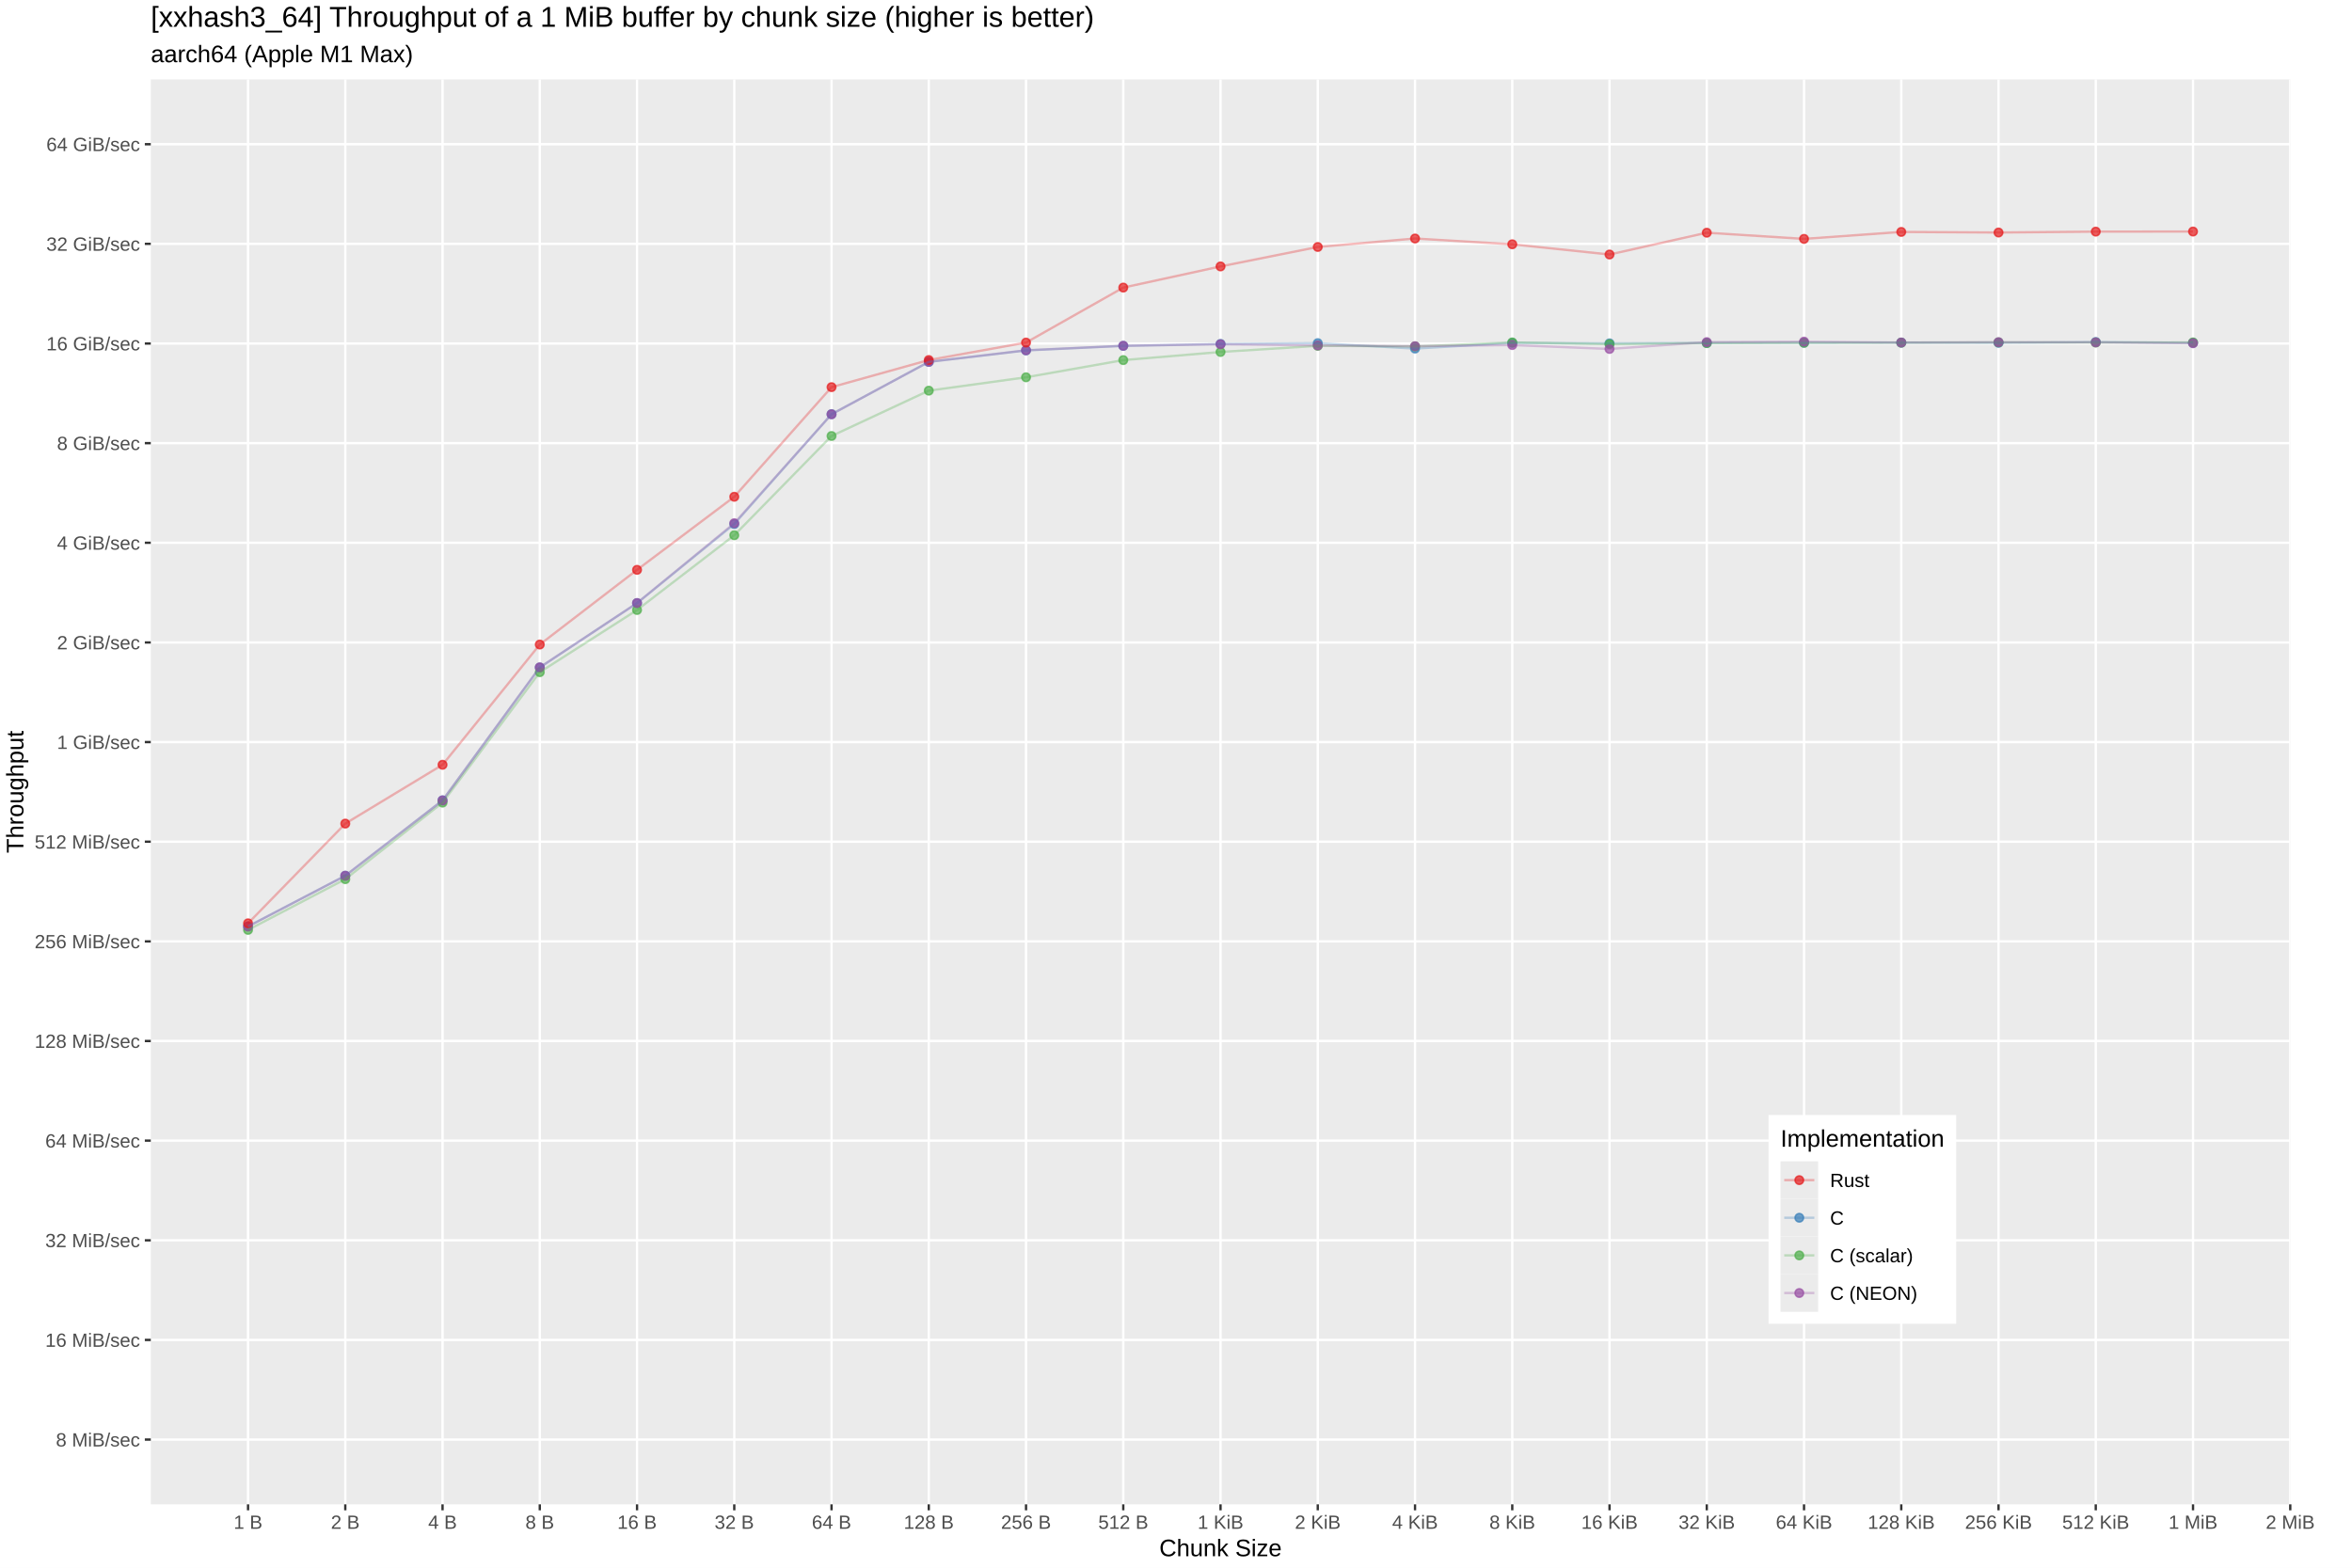
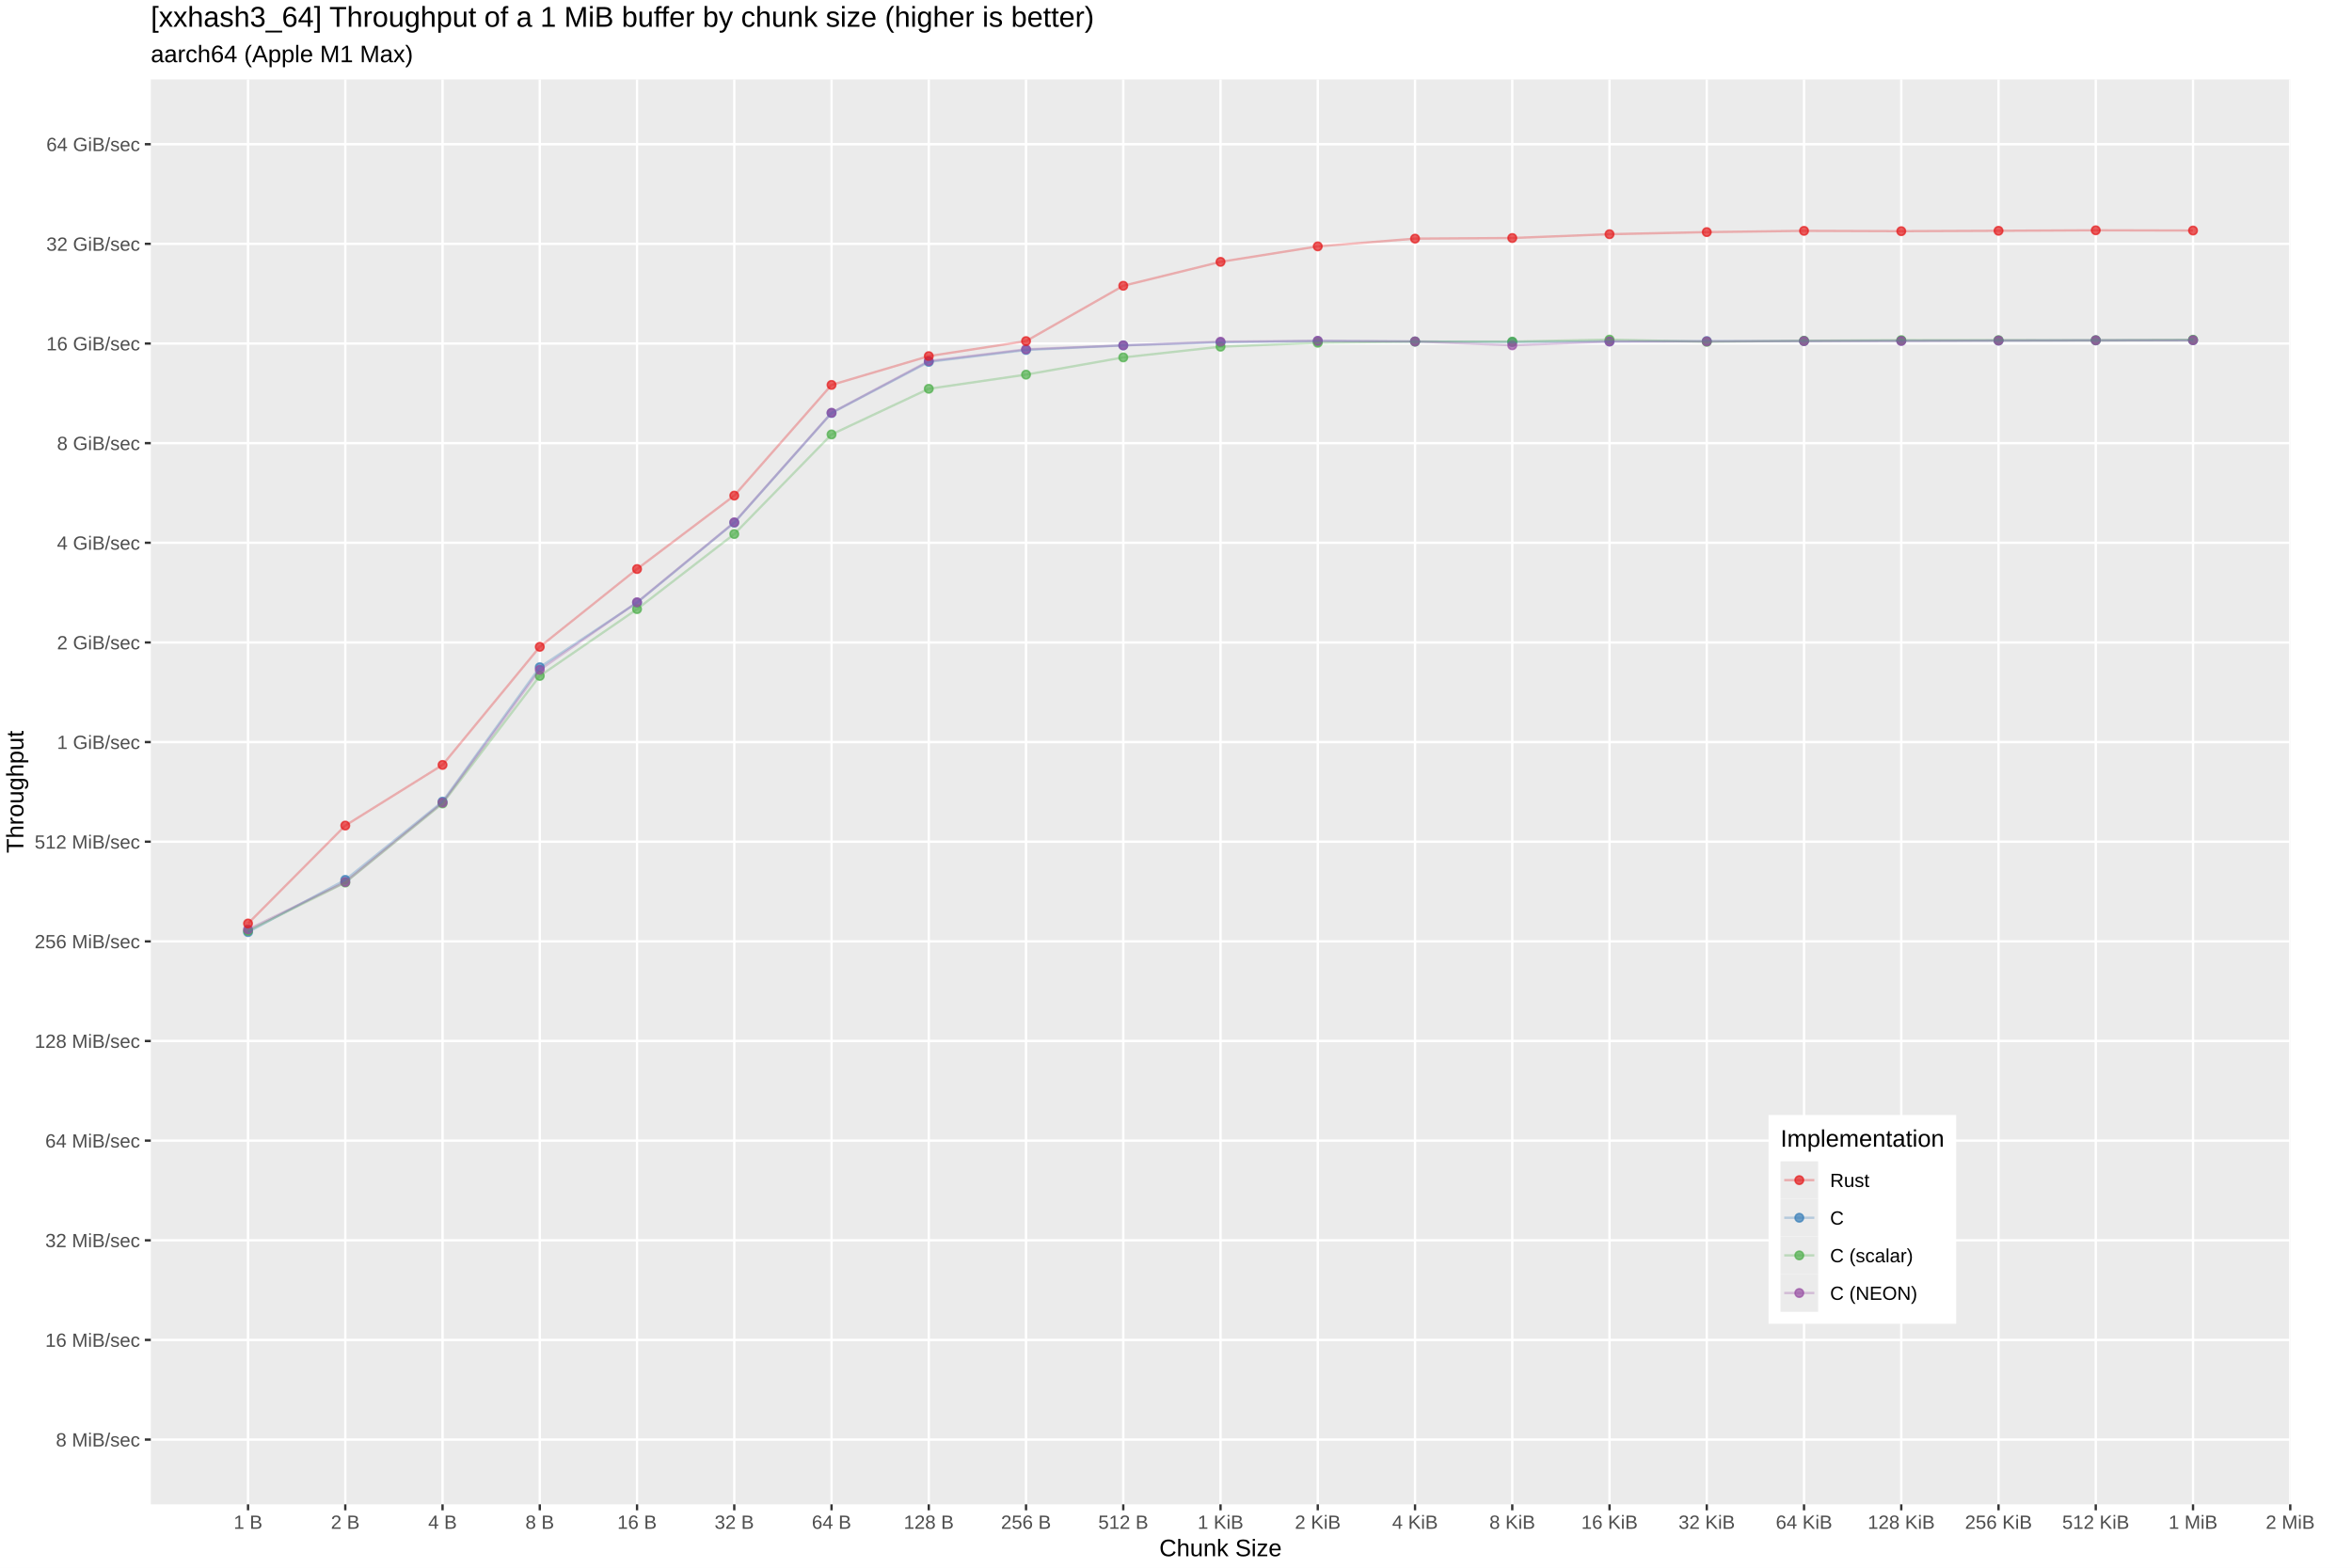
<svg xmlns="http://www.w3.org/2000/svg" width="1440" height="960" class="svglite" viewBox="0 0 1080 720">
  <defs>
    <style>
      .svglite line,.svglite polyline,.svglite polygon,.svglite path,.svglite circle{fill:none;stroke:#000000;stroke-linecap:round;stroke-linejoin:round;stroke-miterlimit:10.00}.svglite text{white-space:pre}
    </style>
  </defs>
  <rect width="100%" height="100%" style="stroke-linecap:round;stroke-linejoin:round;stroke-miterlimit:10.00;stroke:none;fill:#FFFFFF" />
  <defs>
    <clipPath id="cpMC4wMHwxMDgwLjAwfDAuMDB8NzIwLjAw">
      <path d="M0 0h1080v720H0z" />
    </clipPath>
  </defs>
  <g clip-path="url(#cpMC4wMHwxMDgwLjAwfDAuMDB8NzIwLjAw)">
    <path d="M0 0h1080v720H0z" style="stroke-width:1.07;stroke:#FFFFFF;fill:#FFFFFF" />
  </g>
  <defs>
    <clipPath id="cpNjkuMjR8MTA1MS42NXwzNi41MHw2OTAuOTE=">
      <path d="M69.24 36.5h982.41v654.42H69.24z" />
    </clipPath>
  </defs>
  <g clip-path="url(#cpNjkuMjR8MTA1MS42NXwzNi41MHw2OTAuOTE=)">
    <path d="M69.24 36.5h982.41v654.42H69.24z" style="stroke-width:1.07;stroke:none;fill:#EBEBEB" />
    <path d="M69.24 661.16h982.41M69.24 615.4h982.41M69.24 569.64h982.41M69.24 523.87h982.41M69.24 478.11h982.41M69.24 432.35h982.41M69.24 386.58h982.41M69.24 340.82h982.41M69.24 295.06h982.41M69.24 249.29h982.41M69.24 203.53h982.41M69.24 157.77h982.41M69.24 112h982.41M69.24 66.24h982.41M113.9 690.91V36.5m44.65 654.41V36.5m44.66 654.41V36.5m44.65 654.41V36.5m44.66 654.41V36.5m44.65 654.41V36.5m44.66 654.41V36.5m44.65 654.41V36.5m44.66 654.41V36.5m44.65 654.41V36.5m44.66 654.41V36.5m44.65 654.41V36.5m44.66 654.41V36.5m44.65 654.41V36.5m44.66 654.41V36.5m44.65 654.41V36.5m44.66 654.41V36.5m44.65 654.41V36.5m44.66 654.41V36.5m44.65 654.41V36.5M1007 690.91V36.5m44.65 654.41V36.5" style="stroke-width:1.07;stroke:#FFFFFF;stroke-linecap:butt" />
-     <circle cx="1007" cy="157.45" r="1.95" style="stroke-width:0.71;stroke:#377EB8;stroke-opacity:0.70;fill:#377EB8;fill-opacity:0.70" />
-     <circle cx="1007" cy="157.27" r="1.95" style="stroke-width:0.71;stroke:#4DAF4A;stroke-opacity:0.70;fill:#4DAF4A;fill-opacity:0.70" />
-     <circle cx="1007" cy="157.64" r="1.95" style="stroke-width:0.71;stroke:#984EA3;stroke-opacity:0.70;fill:#984EA3;fill-opacity:0.70" />
-     <circle cx="1007" cy="106.34" r="1.95" style="stroke-width:0.71;stroke:#E41A1C;stroke-opacity:0.70;fill:#E41A1C;fill-opacity:0.70" />
-     <circle cx="962.34" cy="157.09" r="1.95" style="stroke-width:0.71;stroke:#377EB8;stroke-opacity:0.70;fill:#377EB8;fill-opacity:0.70" />
-     <circle cx="962.34" cy="157.31" r="1.95" style="stroke-width:0.71;stroke:#4DAF4A;stroke-opacity:0.70;fill:#4DAF4A;fill-opacity:0.70" />
-     <circle cx="962.34" cy="157.25" r="1.95" style="stroke-width:0.71;stroke:#984EA3;stroke-opacity:0.70;fill:#984EA3;fill-opacity:0.70" />
-     <circle cx="962.34" cy="106.38" r="1.95" style="stroke-width:0.71;stroke:#E41A1C;stroke-opacity:0.70;fill:#E41A1C;fill-opacity:0.70" />
-     <circle cx="917.69" cy="157.44" r="1.95" style="stroke-width:0.71;stroke:#377EB8;stroke-opacity:0.70;fill:#377EB8;fill-opacity:0.70" />
-     <circle cx="917.69" cy="157.23" r="1.95" style="stroke-width:0.71;stroke:#4DAF4A;stroke-opacity:0.70;fill:#4DAF4A;fill-opacity:0.70" />
-     <circle cx="917.69" cy="157.16" r="1.95" style="stroke-width:0.71;stroke:#984EA3;stroke-opacity:0.70;fill:#984EA3;fill-opacity:0.70" />
-     <circle cx="917.69" cy="106.79" r="1.95" style="stroke-width:0.71;stroke:#E41A1C;stroke-opacity:0.70;fill:#E41A1C;fill-opacity:0.70" />
-     <circle cx="873.03" cy="157.35" r="1.95" style="stroke-width:0.71;stroke:#377EB8;stroke-opacity:0.70;fill:#377EB8;fill-opacity:0.70" />
-     <circle cx="873.03" cy="157.38" r="1.95" style="stroke-width:0.71;stroke:#4DAF4A;stroke-opacity:0.70;fill:#4DAF4A;fill-opacity:0.70" />
-     <circle cx="873.03" cy="157.31" r="1.95" style="stroke-width:0.71;stroke:#984EA3;stroke-opacity:0.70;fill:#984EA3;fill-opacity:0.70" />
-     <circle cx="873.03" cy="106.52" r="1.95" style="stroke-width:0.71;stroke:#E41A1C;stroke-opacity:0.70;fill:#E41A1C;fill-opacity:0.70" />
-     <circle cx="828.38" cy="157.41" r="1.95" style="stroke-width:0.71;stroke:#377EB8;stroke-opacity:0.70;fill:#377EB8;fill-opacity:0.70" />
-     <circle cx="828.38" cy="157.44" r="1.95" style="stroke-width:0.71;stroke:#4DAF4A;stroke-opacity:0.70;fill:#4DAF4A;fill-opacity:0.70" />
-     <circle cx="828.38" cy="156.9" r="1.95" style="stroke-width:0.71;stroke:#984EA3;stroke-opacity:0.70;fill:#984EA3;fill-opacity:0.70" />
-     <circle cx="828.38" cy="109.71" r="1.95" style="stroke-width:0.71;stroke:#E41A1C;stroke-opacity:0.70;fill:#E41A1C;fill-opacity:0.70" />
-     <circle cx="783.72" cy="157.5" r="1.95" style="stroke-width:0.71;stroke:#377EB8;stroke-opacity:0.70;fill:#377EB8;fill-opacity:0.70" />
-     <circle cx="783.72" cy="157.59" r="1.95" style="stroke-width:0.71;stroke:#4DAF4A;stroke-opacity:0.70;fill:#4DAF4A;fill-opacity:0.70" />
-     <circle cx="783.72" cy="157.13" r="1.95" style="stroke-width:0.71;stroke:#984EA3;stroke-opacity:0.70;fill:#984EA3;fill-opacity:0.70" />
-     <circle cx="783.72" cy="106.88" r="1.95" style="stroke-width:0.71;stroke:#E41A1C;stroke-opacity:0.70;fill:#E41A1C;fill-opacity:0.70" />
-     <circle cx="739.07" cy="157.7" r="1.95" style="stroke-width:0.71;stroke:#377EB8;stroke-opacity:0.70;fill:#377EB8;fill-opacity:0.70" />
-     <circle cx="739.07" cy="158.07" r="1.95" style="stroke-width:0.71;stroke:#4DAF4A;stroke-opacity:0.70;fill:#4DAF4A;fill-opacity:0.70" />
-     <circle cx="739.07" cy="160.27" r="1.95" style="stroke-width:0.71;stroke:#984EA3;stroke-opacity:0.70;fill:#984EA3;fill-opacity:0.70" />
-     <circle cx="739.07" cy="116.89" r="1.95" style="stroke-width:0.71;stroke:#E41A1C;stroke-opacity:0.70;fill:#E41A1C;fill-opacity:0.70" />
-     <circle cx="694.41" cy="157.48" r="1.95" style="stroke-width:0.71;stroke:#377EB8;stroke-opacity:0.70;fill:#377EB8;fill-opacity:0.70" />
-     <circle cx="694.41" cy="157.28" r="1.95" style="stroke-width:0.71;stroke:#4DAF4A;stroke-opacity:0.70;fill:#4DAF4A;fill-opacity:0.70" />
-     <circle cx="694.41" cy="158.47" r="1.95" style="stroke-width:0.71;stroke:#984EA3;stroke-opacity:0.70;fill:#984EA3;fill-opacity:0.70" />
-     <circle cx="694.41" cy="112.2" r="1.95" style="stroke-width:0.71;stroke:#E41A1C;stroke-opacity:0.70;fill:#E41A1C;fill-opacity:0.70" />
-     <circle cx="649.76" cy="160.1" r="1.95" style="stroke-width:0.71;stroke:#377EB8;stroke-opacity:0.70;fill:#377EB8;fill-opacity:0.70" />
-     <circle cx="649.76" cy="159.08" r="1.95" style="stroke-width:0.71;stroke:#4DAF4A;stroke-opacity:0.70;fill:#4DAF4A;fill-opacity:0.70" />
-     <circle cx="649.76" cy="159" r="1.95" style="stroke-width:0.71;stroke:#984EA3;stroke-opacity:0.70;fill:#984EA3;fill-opacity:0.70" />
-     <circle cx="649.76" cy="109.54" r="1.95" style="stroke-width:0.71;stroke:#E41A1C;stroke-opacity:0.70;fill:#E41A1C;fill-opacity:0.70" />
-     <circle cx="605.1" cy="157.6" r="1.95" style="stroke-width:0.71;stroke:#377EB8;stroke-opacity:0.70;fill:#377EB8;fill-opacity:0.70" />
-     <circle cx="605.1" cy="158.83" r="1.95" style="stroke-width:0.71;stroke:#4DAF4A;stroke-opacity:0.70;fill:#4DAF4A;fill-opacity:0.70" />
-     <circle cx="605.1" cy="158.65" r="1.95" style="stroke-width:0.71;stroke:#984EA3;stroke-opacity:0.70;fill:#984EA3;fill-opacity:0.70" />
-     <circle cx="605.1" cy="113.43" r="1.95" style="stroke-width:0.71;stroke:#E41A1C;stroke-opacity:0.70;fill:#E41A1C;fill-opacity:0.70" />
-     <circle cx="560.45" cy="157.97" r="1.95" style="stroke-width:0.71;stroke:#377EB8;stroke-opacity:0.70;fill:#377EB8;fill-opacity:0.70" />
-     <circle cx="560.45" cy="161.65" r="1.95" style="stroke-width:0.71;stroke:#4DAF4A;stroke-opacity:0.70;fill:#4DAF4A;fill-opacity:0.70" />
-     <circle cx="560.45" cy="158.11" r="1.95" style="stroke-width:0.71;stroke:#984EA3;stroke-opacity:0.70;fill:#984EA3;fill-opacity:0.70" />
-     <circle cx="560.45" cy="122.36" r="1.95" style="stroke-width:0.71;stroke:#E41A1C;stroke-opacity:0.70;fill:#E41A1C;fill-opacity:0.70" />
-     <circle cx="515.79" cy="158.85" r="1.95" style="stroke-width:0.71;stroke:#377EB8;stroke-opacity:0.70;fill:#377EB8;fill-opacity:0.70" />
-     <circle cx="515.79" cy="165.39" r="1.95" style="stroke-width:0.71;stroke:#4DAF4A;stroke-opacity:0.70;fill:#4DAF4A;fill-opacity:0.70" />
-     <circle cx="515.79" cy="158.81" r="1.95" style="stroke-width:0.71;stroke:#984EA3;stroke-opacity:0.70;fill:#984EA3;fill-opacity:0.70" />
-     <circle cx="515.79" cy="132.08" r="1.95" style="stroke-width:0.71;stroke:#E41A1C;stroke-opacity:0.70;fill:#E41A1C;fill-opacity:0.70" />
-     <circle cx="471.14" cy="160.94" r="1.95" style="stroke-width:0.71;stroke:#377EB8;stroke-opacity:0.70;fill:#377EB8;fill-opacity:0.70" />
-     <circle cx="471.14" cy="173.28" r="1.95" style="stroke-width:0.71;stroke:#4DAF4A;stroke-opacity:0.70;fill:#4DAF4A;fill-opacity:0.70" />
-     <circle cx="471.14" cy="160.87" r="1.95" style="stroke-width:0.71;stroke:#984EA3;stroke-opacity:0.70;fill:#984EA3;fill-opacity:0.70" />
-     <circle cx="471.14" cy="157.33" r="1.95" style="stroke-width:0.71;stroke:#E41A1C;stroke-opacity:0.70;fill:#E41A1C;fill-opacity:0.70" />
+     <circle cx="1007" cy="156.22" r="1.95" style="stroke-width:0.71;stroke:#377EB8;stroke-opacity:0.70;fill:#377EB8;fill-opacity:0.70" />
+     <circle cx="1007" cy="156.03" r="1.95" style="stroke-width:0.71;stroke:#4DAF4A;stroke-opacity:0.70;fill:#4DAF4A;fill-opacity:0.70" />
+     <circle cx="1007" cy="156.27" r="1.95" style="stroke-width:0.71;stroke:#984EA3;stroke-opacity:0.70;fill:#984EA3;fill-opacity:0.70" />
+     <circle cx="1007" cy="105.88" r="1.95" style="stroke-width:0.71;stroke:#E41A1C;stroke-opacity:0.70;fill:#E41A1C;fill-opacity:0.70" />
+     <circle cx="962.34" cy="156.33" r="1.95" style="stroke-width:0.71;stroke:#377EB8;stroke-opacity:0.70;fill:#377EB8;fill-opacity:0.70" />
+     <circle cx="962.34" cy="156.26" r="1.95" style="stroke-width:0.71;stroke:#4DAF4A;stroke-opacity:0.70;fill:#4DAF4A;fill-opacity:0.70" />
+     <circle cx="962.34" cy="156.3" r="1.95" style="stroke-width:0.71;stroke:#984EA3;stroke-opacity:0.70;fill:#984EA3;fill-opacity:0.70" />
+     <circle cx="962.34" cy="105.77" r="1.95" style="stroke-width:0.71;stroke:#E41A1C;stroke-opacity:0.70;fill:#E41A1C;fill-opacity:0.70" />
+     <circle cx="917.69" cy="156.41" r="1.95" style="stroke-width:0.71;stroke:#377EB8;stroke-opacity:0.70;fill:#377EB8;fill-opacity:0.70" />
+     <circle cx="917.69" cy="156.23" r="1.95" style="stroke-width:0.71;stroke:#4DAF4A;stroke-opacity:0.70;fill:#4DAF4A;fill-opacity:0.70" />
+     <circle cx="917.69" cy="156.42" r="1.95" style="stroke-width:0.71;stroke:#984EA3;stroke-opacity:0.70;fill:#984EA3;fill-opacity:0.70" />
+     <circle cx="917.69" cy="105.99" r="1.95" style="stroke-width:0.71;stroke:#E41A1C;stroke-opacity:0.70;fill:#E41A1C;fill-opacity:0.70" />
+     <circle cx="873.03" cy="156.49" r="1.95" style="stroke-width:0.71;stroke:#377EB8;stroke-opacity:0.70;fill:#377EB8;fill-opacity:0.70" />
+     <circle cx="873.03" cy="156.21" r="1.95" style="stroke-width:0.71;stroke:#4DAF4A;stroke-opacity:0.70;fill:#4DAF4A;fill-opacity:0.70" />
+     <circle cx="873.03" cy="156.6" r="1.95" style="stroke-width:0.71;stroke:#984EA3;stroke-opacity:0.70;fill:#984EA3;fill-opacity:0.70" />
+     <circle cx="873.03" cy="106.18" r="1.95" style="stroke-width:0.71;stroke:#E41A1C;stroke-opacity:0.70;fill:#E41A1C;fill-opacity:0.70" />
+     <circle cx="828.38" cy="156.64" r="1.95" style="stroke-width:0.71;stroke:#377EB8;stroke-opacity:0.70;fill:#377EB8;fill-opacity:0.70" />
+     <circle cx="828.38" cy="156.49" r="1.95" style="stroke-width:0.71;stroke:#4DAF4A;stroke-opacity:0.70;fill:#4DAF4A;fill-opacity:0.70" />
+     <circle cx="828.38" cy="156.65" r="1.95" style="stroke-width:0.71;stroke:#984EA3;stroke-opacity:0.70;fill:#984EA3;fill-opacity:0.70" />
+     <circle cx="828.38" cy="106.02" r="1.95" style="stroke-width:0.71;stroke:#E41A1C;stroke-opacity:0.70;fill:#E41A1C;fill-opacity:0.70" />
+     <circle cx="783.72" cy="156.66" r="1.95" style="stroke-width:0.71;stroke:#377EB8;stroke-opacity:0.70;fill:#377EB8;fill-opacity:0.70" />
+     <circle cx="783.72" cy="156.99" r="1.95" style="stroke-width:0.71;stroke:#4DAF4A;stroke-opacity:0.70;fill:#4DAF4A;fill-opacity:0.70" />
+     <circle cx="783.72" cy="156.8" r="1.95" style="stroke-width:0.71;stroke:#984EA3;stroke-opacity:0.70;fill:#984EA3;fill-opacity:0.70" />
+     <circle cx="783.72" cy="106.6" r="1.95" style="stroke-width:0.71;stroke:#E41A1C;stroke-opacity:0.70;fill:#E41A1C;fill-opacity:0.70" />
+     <circle cx="739.07" cy="156.82" r="1.95" style="stroke-width:0.71;stroke:#377EB8;stroke-opacity:0.70;fill:#377EB8;fill-opacity:0.70" />
+     <circle cx="739.07" cy="155.98" r="1.95" style="stroke-width:0.71;stroke:#4DAF4A;stroke-opacity:0.70;fill:#4DAF4A;fill-opacity:0.70" />
+     <circle cx="739.07" cy="156.84" r="1.95" style="stroke-width:0.71;stroke:#984EA3;stroke-opacity:0.70;fill:#984EA3;fill-opacity:0.70" />
+     <circle cx="739.07" cy="107.56" r="1.95" style="stroke-width:0.71;stroke:#E41A1C;stroke-opacity:0.70;fill:#E41A1C;fill-opacity:0.70" />
+     <circle cx="694.41" cy="157.08" r="1.95" style="stroke-width:0.71;stroke:#377EB8;stroke-opacity:0.70;fill:#377EB8;fill-opacity:0.70" />
+     <circle cx="694.41" cy="156.9" r="1.95" style="stroke-width:0.71;stroke:#4DAF4A;stroke-opacity:0.70;fill:#4DAF4A;fill-opacity:0.70" />
+     <circle cx="694.41" cy="158.58" r="1.95" style="stroke-width:0.71;stroke:#984EA3;stroke-opacity:0.70;fill:#984EA3;fill-opacity:0.70" />
+     <circle cx="694.41" cy="109.31" r="1.95" style="stroke-width:0.71;stroke:#E41A1C;stroke-opacity:0.70;fill:#E41A1C;fill-opacity:0.70" />
+     <circle cx="649.76" cy="156.85" r="1.95" style="stroke-width:0.71;stroke:#377EB8;stroke-opacity:0.70;fill:#377EB8;fill-opacity:0.70" />
+     <circle cx="649.76" cy="156.89" r="1.95" style="stroke-width:0.71;stroke:#4DAF4A;stroke-opacity:0.70;fill:#4DAF4A;fill-opacity:0.70" />
+     <circle cx="649.76" cy="156.82" r="1.95" style="stroke-width:0.71;stroke:#984EA3;stroke-opacity:0.70;fill:#984EA3;fill-opacity:0.70" />
+     <circle cx="649.76" cy="109.6" r="1.95" style="stroke-width:0.71;stroke:#E41A1C;stroke-opacity:0.70;fill:#E41A1C;fill-opacity:0.70" />
+     <circle cx="605.1" cy="156.64" r="1.95" style="stroke-width:0.71;stroke:#377EB8;stroke-opacity:0.70;fill:#377EB8;fill-opacity:0.70" />
+     <circle cx="605.1" cy="157.42" r="1.95" style="stroke-width:0.71;stroke:#4DAF4A;stroke-opacity:0.70;fill:#4DAF4A;fill-opacity:0.70" />
+     <circle cx="605.1" cy="156.51" r="1.95" style="stroke-width:0.71;stroke:#984EA3;stroke-opacity:0.70;fill:#984EA3;fill-opacity:0.70" />
+     <circle cx="605.1" cy="113.15" r="1.95" style="stroke-width:0.71;stroke:#E41A1C;stroke-opacity:0.70;fill:#E41A1C;fill-opacity:0.70" />
+     <circle cx="560.45" cy="157.21" r="1.95" style="stroke-width:0.71;stroke:#377EB8;stroke-opacity:0.70;fill:#377EB8;fill-opacity:0.70" />
+     <circle cx="560.45" cy="159.23" r="1.95" style="stroke-width:0.71;stroke:#4DAF4A;stroke-opacity:0.70;fill:#4DAF4A;fill-opacity:0.70" />
+     <circle cx="560.45" cy="156.93" r="1.95" style="stroke-width:0.71;stroke:#984EA3;stroke-opacity:0.70;fill:#984EA3;fill-opacity:0.70" />
+     <circle cx="560.45" cy="120.26" r="1.95" style="stroke-width:0.71;stroke:#E41A1C;stroke-opacity:0.70;fill:#E41A1C;fill-opacity:0.70" />
+     <circle cx="515.79" cy="158.63" r="1.95" style="stroke-width:0.71;stroke:#377EB8;stroke-opacity:0.70;fill:#377EB8;fill-opacity:0.70" />
+     <circle cx="515.79" cy="164.15" r="1.95" style="stroke-width:0.71;stroke:#4DAF4A;stroke-opacity:0.70;fill:#4DAF4A;fill-opacity:0.70" />
+     <circle cx="515.79" cy="158.61" r="1.95" style="stroke-width:0.71;stroke:#984EA3;stroke-opacity:0.70;fill:#984EA3;fill-opacity:0.70" />
+     <circle cx="515.79" cy="131.25" r="1.95" style="stroke-width:0.71;stroke:#E41A1C;stroke-opacity:0.70;fill:#E41A1C;fill-opacity:0.70" />
+     <circle cx="471.14" cy="160.73" r="1.95" style="stroke-width:0.71;stroke:#377EB8;stroke-opacity:0.70;fill:#377EB8;fill-opacity:0.70" />
+     <circle cx="471.14" cy="172.06" r="1.95" style="stroke-width:0.71;stroke:#4DAF4A;stroke-opacity:0.70;fill:#4DAF4A;fill-opacity:0.70" />
+     <circle cx="471.14" cy="160.42" r="1.95" style="stroke-width:0.71;stroke:#984EA3;stroke-opacity:0.70;fill:#984EA3;fill-opacity:0.70" />
+     <circle cx="471.14" cy="156.66" r="1.95" style="stroke-width:0.71;stroke:#E41A1C;stroke-opacity:0.70;fill:#E41A1C;fill-opacity:0.70" />
    <circle cx="426.48" cy="166.21" r="1.95" style="stroke-width:0.71;stroke:#377EB8;stroke-opacity:0.70;fill:#377EB8;fill-opacity:0.70" />
-     <circle cx="426.48" cy="179.42" r="1.95" style="stroke-width:0.71;stroke:#4DAF4A;stroke-opacity:0.70;fill:#4DAF4A;fill-opacity:0.70" />
-     <circle cx="426.48" cy="166.19" r="1.95" style="stroke-width:0.71;stroke:#984EA3;stroke-opacity:0.70;fill:#984EA3;fill-opacity:0.70" />
-     <circle cx="426.48" cy="165.35" r="1.95" style="stroke-width:0.71;stroke:#E41A1C;stroke-opacity:0.70;fill:#E41A1C;fill-opacity:0.70" />
-     <circle cx="381.83" cy="190.22" r="1.95" style="stroke-width:0.71;stroke:#377EB8;stroke-opacity:0.70;fill:#377EB8;fill-opacity:0.70" />
-     <circle cx="381.83" cy="200.24" r="1.95" style="stroke-width:0.71;stroke:#4DAF4A;stroke-opacity:0.70;fill:#4DAF4A;fill-opacity:0.70" />
-     <circle cx="381.83" cy="190.26" r="1.95" style="stroke-width:0.71;stroke:#984EA3;stroke-opacity:0.70;fill:#984EA3;fill-opacity:0.70" />
-     <circle cx="381.83" cy="177.81" r="1.95" style="stroke-width:0.71;stroke:#E41A1C;stroke-opacity:0.70;fill:#E41A1C;fill-opacity:0.70" />
-     <circle cx="337.17" cy="240.68" r="1.95" style="stroke-width:0.71;stroke:#377EB8;stroke-opacity:0.70;fill:#377EB8;fill-opacity:0.70" />
-     <circle cx="337.17" cy="245.82" r="1.95" style="stroke-width:0.71;stroke:#4DAF4A;stroke-opacity:0.70;fill:#4DAF4A;fill-opacity:0.70" />
-     <circle cx="337.17" cy="240.29" r="1.95" style="stroke-width:0.71;stroke:#984EA3;stroke-opacity:0.70;fill:#984EA3;fill-opacity:0.70" />
-     <circle cx="337.17" cy="228.15" r="1.95" style="stroke-width:0.71;stroke:#E41A1C;stroke-opacity:0.70;fill:#E41A1C;fill-opacity:0.70" />
-     <circle cx="292.52" cy="277" r="1.95" style="stroke-width:0.71;stroke:#377EB8;stroke-opacity:0.70;fill:#377EB8;fill-opacity:0.70" />
-     <circle cx="292.52" cy="280.16" r="1.95" style="stroke-width:0.71;stroke:#4DAF4A;stroke-opacity:0.70;fill:#4DAF4A;fill-opacity:0.70" />
-     <circle cx="292.52" cy="276.95" r="1.95" style="stroke-width:0.71;stroke:#984EA3;stroke-opacity:0.70;fill:#984EA3;fill-opacity:0.70" />
-     <circle cx="292.52" cy="261.72" r="1.95" style="stroke-width:0.71;stroke:#E41A1C;stroke-opacity:0.70;fill:#E41A1C;fill-opacity:0.70" />
-     <circle cx="247.86" cy="306.55" r="1.95" style="stroke-width:0.71;stroke:#377EB8;stroke-opacity:0.70;fill:#377EB8;fill-opacity:0.70" />
-     <circle cx="247.86" cy="308.72" r="1.95" style="stroke-width:0.71;stroke:#4DAF4A;stroke-opacity:0.70;fill:#4DAF4A;fill-opacity:0.70" />
-     <circle cx="247.86" cy="306.5" r="1.95" style="stroke-width:0.71;stroke:#984EA3;stroke-opacity:0.70;fill:#984EA3;fill-opacity:0.70" />
-     <circle cx="247.86" cy="296.02" r="1.95" style="stroke-width:0.71;stroke:#E41A1C;stroke-opacity:0.70;fill:#E41A1C;fill-opacity:0.70" />
-     <circle cx="203.21" cy="367.58" r="1.95" style="stroke-width:0.71;stroke:#377EB8;stroke-opacity:0.70;fill:#377EB8;fill-opacity:0.70" />
-     <circle cx="203.21" cy="368.62" r="1.95" style="stroke-width:0.71;stroke:#4DAF4A;stroke-opacity:0.70;fill:#4DAF4A;fill-opacity:0.70" />
-     <circle cx="203.21" cy="367.61" r="1.95" style="stroke-width:0.71;stroke:#984EA3;stroke-opacity:0.70;fill:#984EA3;fill-opacity:0.70" />
-     <circle cx="203.21" cy="351.24" r="1.95" style="stroke-width:0.71;stroke:#E41A1C;stroke-opacity:0.70;fill:#E41A1C;fill-opacity:0.70" />
-     <circle cx="158.55" cy="402.19" r="1.95" style="stroke-width:0.71;stroke:#377EB8;stroke-opacity:0.70;fill:#377EB8;fill-opacity:0.70" />
-     <circle cx="158.55" cy="403.78" r="1.95" style="stroke-width:0.71;stroke:#4DAF4A;stroke-opacity:0.70;fill:#4DAF4A;fill-opacity:0.70" />
-     <circle cx="158.55" cy="402.21" r="1.95" style="stroke-width:0.71;stroke:#984EA3;stroke-opacity:0.70;fill:#984EA3;fill-opacity:0.70" />
-     <circle cx="158.55" cy="378.26" r="1.95" style="stroke-width:0.71;stroke:#E41A1C;stroke-opacity:0.70;fill:#E41A1C;fill-opacity:0.70" />
-     <circle cx="113.9" cy="425.44" r="1.95" style="stroke-width:0.71;stroke:#377EB8;stroke-opacity:0.70;fill:#377EB8;fill-opacity:0.70" />
-     <circle cx="113.9" cy="427.08" r="1.95" style="stroke-width:0.71;stroke:#4DAF4A;stroke-opacity:0.70;fill:#4DAF4A;fill-opacity:0.70" />
-     <circle cx="113.9" cy="425.53" r="1.95" style="stroke-width:0.71;stroke:#984EA3;stroke-opacity:0.70;fill:#984EA3;fill-opacity:0.70" />
-     <circle cx="113.9" cy="424.06" r="1.95" style="stroke-width:0.71;stroke:#E41A1C;stroke-opacity:0.70;fill:#E41A1C;fill-opacity:0.70" />
-     <path d="m113.9 424.06 44.65-45.8 44.66-27.02 44.65-55.22 44.66-34.3 44.65-33.57 44.66-50.34 44.65-12.46 44.66-8.02 44.65-25.25 44.66-9.72 44.65-8.93 44.66-3.89 44.65 2.66 44.66 4.69 44.65-10.01 44.66 2.83 44.65-3.19 44.66.27 44.65-.41 44.66-.04" style="stroke-width:1.07;stroke:#E41A1C;stroke-opacity:0.30;stroke-linecap:butt" />
-     <path d="m113.9 425.44 44.65-23.25 44.66-34.61 44.65-61.03L292.52 277l44.65-36.32 44.66-50.46 44.65-24.01 44.66-5.27 44.65-2.09 44.66-.88 44.65-.37 44.66 2.5 44.65-2.62 44.66.22 44.65-.2 44.66-.09 44.65-.06 44.66.09 44.65-.35 44.66.36" style="stroke-width:1.07;stroke:#377EB8;stroke-opacity:0.30;stroke-linecap:butt" />
-     <path d="m113.9 427.08 44.65-23.3 44.66-35.16 44.65-59.9 44.66-28.56 44.65-34.34 44.66-45.58 44.65-20.82 44.66-6.14 44.65-7.89 44.66-3.74 44.65-2.82 44.66.25 44.65-1.8 44.66.79 44.65-.48 44.66-.15 44.65-.06 44.66-.15 44.65.08 44.66-.04" style="stroke-width:1.07;stroke:#4DAF4A;stroke-opacity:0.30;stroke-linecap:butt" />
-     <path d="m113.9 425.53 44.65-23.32 44.66-34.6 44.65-61.11 44.66-29.55 44.65-36.66 44.66-50.03 44.65-24.07 44.66-5.32 44.65-2.06 44.66-.7 44.65.54 44.66.35 44.65-.53 44.66 1.8 44.65-3.14 44.66-.23 44.65.41 44.66-.15 44.65.09 44.66.39" style="stroke-width:1.07;stroke:#984EA3;stroke-opacity:0.30;stroke-linecap:butt" />
+     <circle cx="426.48" cy="178.56" r="1.95" style="stroke-width:0.71;stroke:#4DAF4A;stroke-opacity:0.70;fill:#4DAF4A;fill-opacity:0.70" />
+     <circle cx="426.48" cy="165.8" r="1.95" style="stroke-width:0.71;stroke:#984EA3;stroke-opacity:0.70;fill:#984EA3;fill-opacity:0.70" />
+     <circle cx="426.48" cy="163.56" r="1.95" style="stroke-width:0.71;stroke:#E41A1C;stroke-opacity:0.70;fill:#E41A1C;fill-opacity:0.70" />
+     <circle cx="381.83" cy="189.68" r="1.95" style="stroke-width:0.71;stroke:#377EB8;stroke-opacity:0.70;fill:#377EB8;fill-opacity:0.70" />
+     <circle cx="381.83" cy="199.53" r="1.95" style="stroke-width:0.71;stroke:#4DAF4A;stroke-opacity:0.70;fill:#4DAF4A;fill-opacity:0.70" />
+     <circle cx="381.83" cy="189.57" r="1.95" style="stroke-width:0.71;stroke:#984EA3;stroke-opacity:0.70;fill:#984EA3;fill-opacity:0.70" />
+     <circle cx="381.83" cy="176.78" r="1.95" style="stroke-width:0.71;stroke:#E41A1C;stroke-opacity:0.70;fill:#E41A1C;fill-opacity:0.70" />
+     <circle cx="337.17" cy="240.06" r="1.95" style="stroke-width:0.71;stroke:#377EB8;stroke-opacity:0.70;fill:#377EB8;fill-opacity:0.70" />
+     <circle cx="337.17" cy="245.27" r="1.95" style="stroke-width:0.71;stroke:#4DAF4A;stroke-opacity:0.70;fill:#4DAF4A;fill-opacity:0.70" />
+     <circle cx="337.17" cy="239.89" r="1.95" style="stroke-width:0.71;stroke:#984EA3;stroke-opacity:0.70;fill:#984EA3;fill-opacity:0.70" />
+     <circle cx="337.17" cy="227.62" r="1.95" style="stroke-width:0.71;stroke:#E41A1C;stroke-opacity:0.70;fill:#E41A1C;fill-opacity:0.70" />
+     <circle cx="292.52" cy="276.77" r="1.95" style="stroke-width:0.71;stroke:#377EB8;stroke-opacity:0.70;fill:#377EB8;fill-opacity:0.70" />
+     <circle cx="292.52" cy="279.76" r="1.95" style="stroke-width:0.71;stroke:#4DAF4A;stroke-opacity:0.70;fill:#4DAF4A;fill-opacity:0.70" />
+     <circle cx="292.52" cy="276.6" r="1.95" style="stroke-width:0.71;stroke:#984EA3;stroke-opacity:0.70;fill:#984EA3;fill-opacity:0.70" />
+     <circle cx="292.52" cy="261.34" r="1.95" style="stroke-width:0.71;stroke:#E41A1C;stroke-opacity:0.70;fill:#E41A1C;fill-opacity:0.70" />
+     <circle cx="247.86" cy="306.43" r="1.95" style="stroke-width:0.71;stroke:#377EB8;stroke-opacity:0.70;fill:#377EB8;fill-opacity:0.70" />
+     <circle cx="247.86" cy="310.44" r="1.95" style="stroke-width:0.71;stroke:#4DAF4A;stroke-opacity:0.70;fill:#4DAF4A;fill-opacity:0.70" />
+     <circle cx="247.86" cy="307.64" r="1.95" style="stroke-width:0.71;stroke:#984EA3;stroke-opacity:0.70;fill:#984EA3;fill-opacity:0.70" />
+     <circle cx="247.86" cy="297.08" r="1.95" style="stroke-width:0.71;stroke:#E41A1C;stroke-opacity:0.70;fill:#E41A1C;fill-opacity:0.70" />
+     <circle cx="203.21" cy="368.17" r="1.95" style="stroke-width:0.71;stroke:#377EB8;stroke-opacity:0.70;fill:#377EB8;fill-opacity:0.70" />
+     <circle cx="203.21" cy="369" r="1.95" style="stroke-width:0.71;stroke:#4DAF4A;stroke-opacity:0.70;fill:#4DAF4A;fill-opacity:0.70" />
+     <circle cx="203.21" cy="368.62" r="1.95" style="stroke-width:0.71;stroke:#984EA3;stroke-opacity:0.70;fill:#984EA3;fill-opacity:0.70" />
+     <circle cx="203.21" cy="351.31" r="1.95" style="stroke-width:0.71;stroke:#E41A1C;stroke-opacity:0.70;fill:#E41A1C;fill-opacity:0.70" />
+     <circle cx="158.55" cy="404.09" r="1.95" style="stroke-width:0.71;stroke:#377EB8;stroke-opacity:0.70;fill:#377EB8;fill-opacity:0.70" />
+     <circle cx="158.55" cy="405.33" r="1.95" style="stroke-width:0.71;stroke:#4DAF4A;stroke-opacity:0.70;fill:#4DAF4A;fill-opacity:0.70" />
+     <circle cx="158.55" cy="405.08" r="1.95" style="stroke-width:0.71;stroke:#984EA3;stroke-opacity:0.70;fill:#984EA3;fill-opacity:0.70" />
+     <circle cx="158.55" cy="379.16" r="1.95" style="stroke-width:0.71;stroke:#E41A1C;stroke-opacity:0.70;fill:#E41A1C;fill-opacity:0.70" />
+     <circle cx="113.9" cy="428.09" r="1.95" style="stroke-width:0.71;stroke:#377EB8;stroke-opacity:0.70;fill:#377EB8;fill-opacity:0.70" />
+     <circle cx="113.9" cy="427.5" r="1.95" style="stroke-width:0.71;stroke:#4DAF4A;stroke-opacity:0.70;fill:#4DAF4A;fill-opacity:0.70" />
+     <circle cx="113.9" cy="426.86" r="1.95" style="stroke-width:0.71;stroke:#984EA3;stroke-opacity:0.70;fill:#984EA3;fill-opacity:0.70" />
+     <circle cx="113.9" cy="424.14" r="1.95" style="stroke-width:0.71;stroke:#E41A1C;stroke-opacity:0.70;fill:#E41A1C;fill-opacity:0.70" />
+     <path d="m113.9 424.14 44.65-44.98 44.66-27.85 44.65-54.23 44.66-35.74 44.65-33.72 44.66-50.84 44.65-13.22 44.66-6.9 44.65-25.41 44.66-10.99 44.65-7.11 44.66-3.55 44.65-.29 44.66-1.75 44.65-.96 44.66-.58 44.65.16 44.66-.19 44.65-.22 44.66.11" style="stroke-width:1.07;stroke:#E41A1C;stroke-opacity:0.30;stroke-linecap:butt" />
+     <path d="m113.9 428.09 44.65-24 44.66-35.92 44.65-61.74 44.66-29.66 44.65-36.71 44.66-50.38 44.65-23.47 44.66-5.48 44.65-2.1 44.66-1.42 44.65-.57 44.66.21 44.65.23 44.66-.26 44.65-.16 44.66-.02 44.65-.15 44.66-.08 44.65-.08 44.66-.11" style="stroke-width:1.07;stroke:#377EB8;stroke-opacity:0.30;stroke-linecap:butt" />
+     <path d="m113.9 427.5 44.65-22.17L203.21 369l44.65-58.56 44.66-30.68 44.65-34.49 44.66-45.74 44.65-20.97 44.66-6.5 44.65-7.91 44.66-4.92 44.65-1.81 44.66-.53 44.65.01 44.66-.92 44.65 1.01 44.66-.5 44.65-.28 44.66.02 44.65.03 44.66-.23" style="stroke-width:1.07;stroke:#4DAF4A;stroke-opacity:0.30;stroke-linecap:butt" />
+     <path d="m113.9 426.86 44.65-21.78 44.66-36.46 44.65-60.98 44.66-31.04 44.65-36.71 44.66-50.32 44.65-23.77 44.66-5.38 44.65-1.81 44.66-1.68 44.65-.42 44.66.31 44.65 1.76 44.66-1.74 44.65-.04 44.66-.15 44.65-.05 44.66-.18 44.65-.12 44.66-.03" style="stroke-width:1.07;stroke:#984EA3;stroke-opacity:0.30;stroke-linecap:butt" />
  </g>
  <g clip-path="url(#cpMC4wMHwxMDgwLjAwfDAuMDB8NzIwLjAw)">
    <text x="64.31" y="664.32" lengthAdjust="spacingAndGlyphs" style="font-size:8.80px;fill:#4D4D4D;font-family:&quot;Arial&quot;" text-anchor="end" textLength="38.62">8 MiB/sec</text>
    <text x="64.31" y="618.56" lengthAdjust="spacingAndGlyphs" style="font-size:8.80px;fill:#4D4D4D;font-family:&quot;Arial&quot;" text-anchor="end" textLength="43.52">16 MiB/sec</text>
    <text x="64.31" y="572.79" lengthAdjust="spacingAndGlyphs" style="font-size:8.80px;fill:#4D4D4D;font-family:&quot;Arial&quot;" text-anchor="end" textLength="43.52">32 MiB/sec</text>
    <text x="64.31" y="527.03" lengthAdjust="spacingAndGlyphs" style="font-size:8.80px;fill:#4D4D4D;font-family:&quot;Arial&quot;" text-anchor="end" textLength="43.52">64 MiB/sec</text>
    <text x="64.31" y="481.26" lengthAdjust="spacingAndGlyphs" style="font-size:8.80px;fill:#4D4D4D;font-family:&quot;Arial&quot;" text-anchor="end" textLength="48.41">128 MiB/sec</text>
    <text x="64.31" y="435.5" lengthAdjust="spacingAndGlyphs" style="font-size:8.80px;fill:#4D4D4D;font-family:&quot;Arial&quot;" text-anchor="end" textLength="48.41">256 MiB/sec</text>
    <text x="64.31" y="389.74" lengthAdjust="spacingAndGlyphs" style="font-size:8.80px;fill:#4D4D4D;font-family:&quot;Arial&quot;" text-anchor="end" textLength="48.41">512 MiB/sec</text>
    <text x="64.31" y="343.97" lengthAdjust="spacingAndGlyphs" style="font-size:8.80px;fill:#4D4D4D;font-family:&quot;Arial&quot;" text-anchor="end" textLength="38.13">1 GiB/sec</text>
    <text x="64.31" y="298.21" lengthAdjust="spacingAndGlyphs" style="font-size:8.80px;fill:#4D4D4D;font-family:&quot;Arial&quot;" text-anchor="end" textLength="38.13">2 GiB/sec</text>
    <text x="64.31" y="252.45" lengthAdjust="spacingAndGlyphs" style="font-size:8.80px;fill:#4D4D4D;font-family:&quot;Arial&quot;" text-anchor="end" textLength="38.13">4 GiB/sec</text>
    <text x="64.31" y="206.68" lengthAdjust="spacingAndGlyphs" style="font-size:8.80px;fill:#4D4D4D;font-family:&quot;Arial&quot;" text-anchor="end" textLength="38.13">8 GiB/sec</text>
    <text x="64.31" y="160.92" lengthAdjust="spacingAndGlyphs" style="font-size:8.80px;fill:#4D4D4D;font-family:&quot;Arial&quot;" text-anchor="end" textLength="43.03">16 GiB/sec</text>
    <text x="64.31" y="115.16" lengthAdjust="spacingAndGlyphs" style="font-size:8.80px;fill:#4D4D4D;font-family:&quot;Arial&quot;" text-anchor="end" textLength="43.03">32 GiB/sec</text>
    <text x="64.31" y="69.39" lengthAdjust="spacingAndGlyphs" style="font-size:8.80px;fill:#4D4D4D;font-family:&quot;Arial&quot;" text-anchor="end" textLength="43.03">64 GiB/sec</text>
    <path d="M66.5 661.16h2.74M66.5 615.4h2.74m-2.74-45.76h2.74m-2.74-45.77h2.74m-2.74-45.76h2.74m-2.74-45.76h2.74m-2.74-45.77h2.74m-2.74-45.76h2.74m-2.74-45.76h2.74m-2.74-45.77h2.74m-2.74-45.76h2.74m-2.74-45.76h2.74M66.5 112h2.74M66.5 66.24h2.74m44.66 627.41v-2.74m44.65 2.74v-2.74m44.66 2.74v-2.74m44.65 2.74v-2.74m44.66 2.74v-2.74m44.65 2.74v-2.74m44.66 2.74v-2.74m44.65 2.74v-2.74m44.66 2.74v-2.74m44.65 2.74v-2.74m44.66 2.74v-2.74m44.65 2.74v-2.74m44.66 2.74v-2.74m44.65 2.74v-2.74m44.66 2.74v-2.74m44.65 2.74v-2.74m44.66 2.74v-2.74m44.65 2.74v-2.74m44.66 2.74v-2.74m44.65 2.74v-2.74m44.66 2.74v-2.74m44.65 2.74v-2.74" style="stroke-width:1.07;stroke:#333333;stroke-linecap:butt" />
    <text x="113.9" y="702.15" lengthAdjust="spacingAndGlyphs" style="font-size:8.80px;fill:#4D4D4D;font-family:&quot;Arial&quot;" text-anchor="middle" textLength="13.2">1 B</text>
    <text x="158.55" y="702.15" lengthAdjust="spacingAndGlyphs" style="font-size:8.80px;fill:#4D4D4D;font-family:&quot;Arial&quot;" text-anchor="middle" textLength="13.2">2 B</text>
    <text x="203.21" y="702.15" lengthAdjust="spacingAndGlyphs" style="font-size:8.80px;fill:#4D4D4D;font-family:&quot;Arial&quot;" text-anchor="middle" textLength="13.2">4 B</text>
    <text x="247.86" y="702.15" lengthAdjust="spacingAndGlyphs" style="font-size:8.80px;fill:#4D4D4D;font-family:&quot;Arial&quot;" text-anchor="middle" textLength="13.2">8 B</text>
    <text x="292.52" y="702.15" lengthAdjust="spacingAndGlyphs" style="font-size:8.80px;fill:#4D4D4D;font-family:&quot;Arial&quot;" text-anchor="middle" textLength="18.1">16 B</text>
    <text x="337.17" y="702.15" lengthAdjust="spacingAndGlyphs" style="font-size:8.80px;fill:#4D4D4D;font-family:&quot;Arial&quot;" text-anchor="middle" textLength="18.1">32 B</text>
    <text x="381.83" y="702.15" lengthAdjust="spacingAndGlyphs" style="font-size:8.80px;fill:#4D4D4D;font-family:&quot;Arial&quot;" text-anchor="middle" textLength="18.1">64 B</text>
    <text x="426.48" y="702.15" lengthAdjust="spacingAndGlyphs" style="font-size:8.80px;fill:#4D4D4D;font-family:&quot;Arial&quot;" text-anchor="middle" textLength="23">128 B</text>
    <text x="471.14" y="702.15" lengthAdjust="spacingAndGlyphs" style="font-size:8.80px;fill:#4D4D4D;font-family:&quot;Arial&quot;" text-anchor="middle" textLength="23">256 B</text>
    <text x="515.79" y="702.15" lengthAdjust="spacingAndGlyphs" style="font-size:8.80px;fill:#4D4D4D;font-family:&quot;Arial&quot;" text-anchor="middle" textLength="23">512 B</text>
    <text x="560.45" y="702.15" lengthAdjust="spacingAndGlyphs" style="font-size:8.80px;fill:#4D4D4D;font-family:&quot;Arial&quot;" text-anchor="middle" textLength="21.02">1 KiB</text>
    <text x="605.1" y="702.15" lengthAdjust="spacingAndGlyphs" style="font-size:8.80px;fill:#4D4D4D;font-family:&quot;Arial&quot;" text-anchor="middle" textLength="21.02">2 KiB</text>
    <text x="649.76" y="702.15" lengthAdjust="spacingAndGlyphs" style="font-size:8.80px;fill:#4D4D4D;font-family:&quot;Arial&quot;" text-anchor="middle" textLength="21.02">4 KiB</text>
    <text x="694.41" y="702.15" lengthAdjust="spacingAndGlyphs" style="font-size:8.80px;fill:#4D4D4D;font-family:&quot;Arial&quot;" text-anchor="middle" textLength="21.02">8 KiB</text>
    <text x="739.07" y="702.15" lengthAdjust="spacingAndGlyphs" style="font-size:8.80px;fill:#4D4D4D;font-family:&quot;Arial&quot;" text-anchor="middle" textLength="25.92">16 KiB</text>
    <text x="783.72" y="702.15" lengthAdjust="spacingAndGlyphs" style="font-size:8.80px;fill:#4D4D4D;font-family:&quot;Arial&quot;" text-anchor="middle" textLength="25.92">32 KiB</text>
    <text x="828.38" y="702.15" lengthAdjust="spacingAndGlyphs" style="font-size:8.80px;fill:#4D4D4D;font-family:&quot;Arial&quot;" text-anchor="middle" textLength="25.92">64 KiB</text>
    <text x="873.03" y="702.15" lengthAdjust="spacingAndGlyphs" style="font-size:8.80px;fill:#4D4D4D;font-family:&quot;Arial&quot;" text-anchor="middle" textLength="30.82">128 KiB</text>
    <text x="917.69" y="702.15" lengthAdjust="spacingAndGlyphs" style="font-size:8.80px;fill:#4D4D4D;font-family:&quot;Arial&quot;" text-anchor="middle" textLength="30.82">256 KiB</text>
    <text x="962.34" y="702.15" lengthAdjust="spacingAndGlyphs" style="font-size:8.80px;fill:#4D4D4D;font-family:&quot;Arial&quot;" text-anchor="middle" textLength="30.82">512 KiB</text>
    <text x="1007" y="702.15" lengthAdjust="spacingAndGlyphs" style="font-size:8.80px;fill:#4D4D4D;font-family:&quot;Arial&quot;" text-anchor="middle" textLength="22.49">1 MiB</text>
    <text x="1051.65" y="702.15" lengthAdjust="spacingAndGlyphs" style="font-size:8.80px;fill:#4D4D4D;font-family:&quot;Arial&quot;" text-anchor="middle" textLength="22.49">2 MiB</text>
    <text x="560.45" y="714.73" lengthAdjust="spacingAndGlyphs" style="font-size:11.00px;font-family:&quot;Arial&quot;" text-anchor="middle" textLength="56.25">Chunk Size</text>
    <text lengthAdjust="spacingAndGlyphs" style="font-size:11.00px;font-family:&quot;Arial&quot;" text-anchor="middle" textLength="56.28" transform="rotate(-90 187.215 176.485)">Throughput</text>
    <path d="M812.09 512.09h86.17v95.88h-86.17z" style="stroke-width:1.07;stroke:none;fill:#FFFFFF" />
    <text x="817.57" y="526.67" lengthAdjust="spacingAndGlyphs" style="font-size:11.00px;font-family:&quot;Arial&quot;" textLength="75.21">Implementation</text>
    <path d="M817.57 533.37h17.28v17.28h-17.28z" style="stroke-width:1.07;stroke:none;fill:#EBEBEB" />
    <circle cx="826.21" cy="542.01" r="1.95" style="stroke-width:0.71;stroke:#E41A1C;stroke-opacity:0.70;fill:#E41A1C;fill-opacity:0.70" />
    <path d="M819.29 542.01h13.83" style="stroke-width:1.07;stroke:#E41A1C;stroke-opacity:0.30;stroke-linecap:butt" />
    <path d="M817.57 550.65h17.28v17.28h-17.28z" style="stroke-width:1.07;stroke:none;fill:#EBEBEB" />
    <circle cx="826.21" cy="559.29" r="1.95" style="stroke-width:0.71;stroke:#377EB8;stroke-opacity:0.70;fill:#377EB8;fill-opacity:0.70" />
    <path d="M819.29 559.29h13.83" style="stroke-width:1.07;stroke:#377EB8;stroke-opacity:0.30;stroke-linecap:butt" />
    <path d="M817.57 567.93h17.28v17.28h-17.28z" style="stroke-width:1.07;stroke:none;fill:#EBEBEB" />
    <circle cx="826.21" cy="576.57" r="1.95" style="stroke-width:0.71;stroke:#4DAF4A;stroke-opacity:0.70;fill:#4DAF4A;fill-opacity:0.70" />
    <path d="M819.29 576.57h13.83" style="stroke-width:1.07;stroke:#4DAF4A;stroke-opacity:0.30;stroke-linecap:butt" />
    <path d="M817.57 585.21h17.28v17.28h-17.28z" style="stroke-width:1.07;stroke:none;fill:#EBEBEB" />
    <circle cx="826.21" cy="593.85" r="1.95" style="stroke-width:0.71;stroke:#984EA3;stroke-opacity:0.70;fill:#984EA3;fill-opacity:0.70" />
    <path d="M819.29 593.85h13.83" style="stroke-width:1.07;stroke:#984EA3;stroke-opacity:0.30;stroke-linecap:butt" />
    <text x="840.33" y="545.16" lengthAdjust="spacingAndGlyphs" style="font-size:8.80px;font-family:&quot;Arial&quot;" textLength="18.09">Rust</text>
    <text x="840.33" y="562.44" lengthAdjust="spacingAndGlyphs" style="font-size:8.80px;font-family:&quot;Arial&quot;" textLength="6.35">C</text>
    <text x="840.33" y="579.72" lengthAdjust="spacingAndGlyphs" style="font-size:8.80px;font-family:&quot;Arial&quot;" textLength="38.12">C (scalar)</text>
    <text x="840.33" y="597" lengthAdjust="spacingAndGlyphs" style="font-size:8.80px;font-family:&quot;Arial&quot;" textLength="40.06">C (NEON)</text>
    <text x="69.24" y="28.58" lengthAdjust="spacingAndGlyphs" style="font-size:11.00px;font-family:&quot;Arial&quot;" textLength="120.46">aarch64 (Apple M1 Max)</text>
    <text x="69.24" y="12.3" lengthAdjust="spacingAndGlyphs" style="font-size:13.20px;font-family:&quot;Arial&quot;" textLength="433.35">[xxhash3_64] Throughput of a 1 MiB buffer by chunk size (higher is better)</text>
  </g>
</svg>
